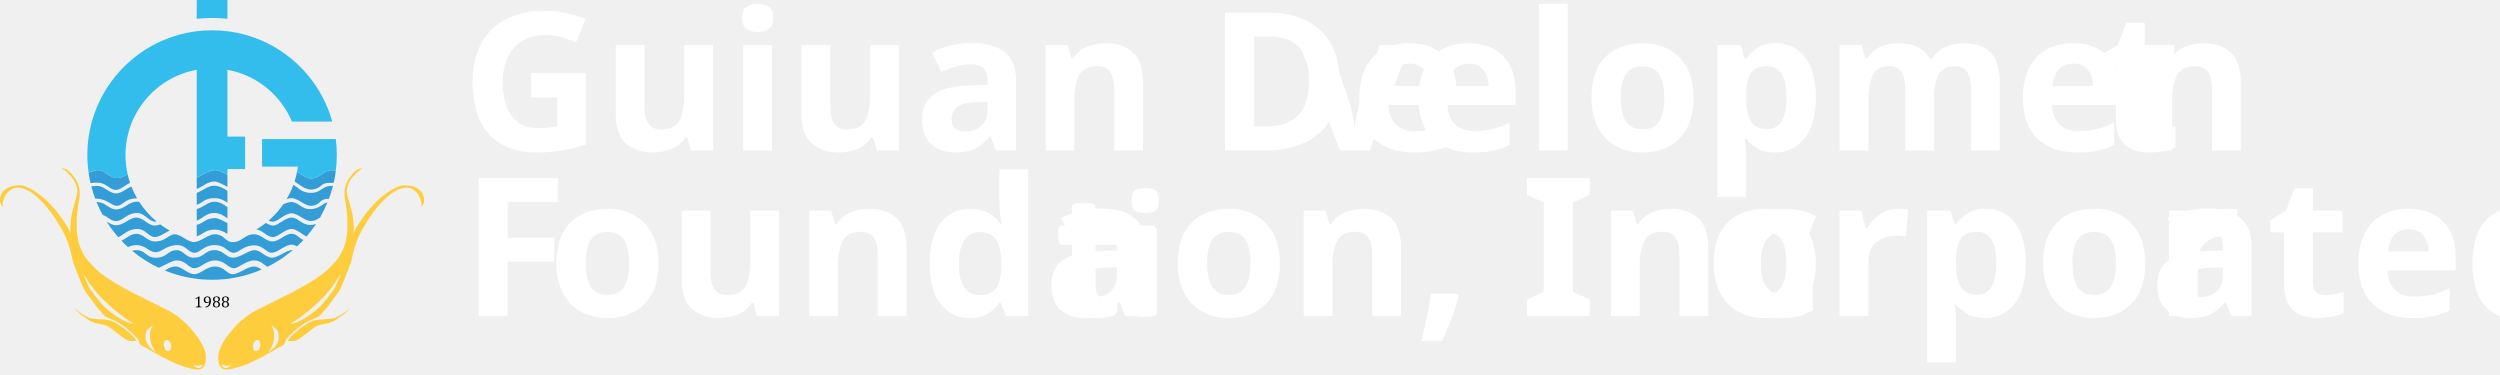
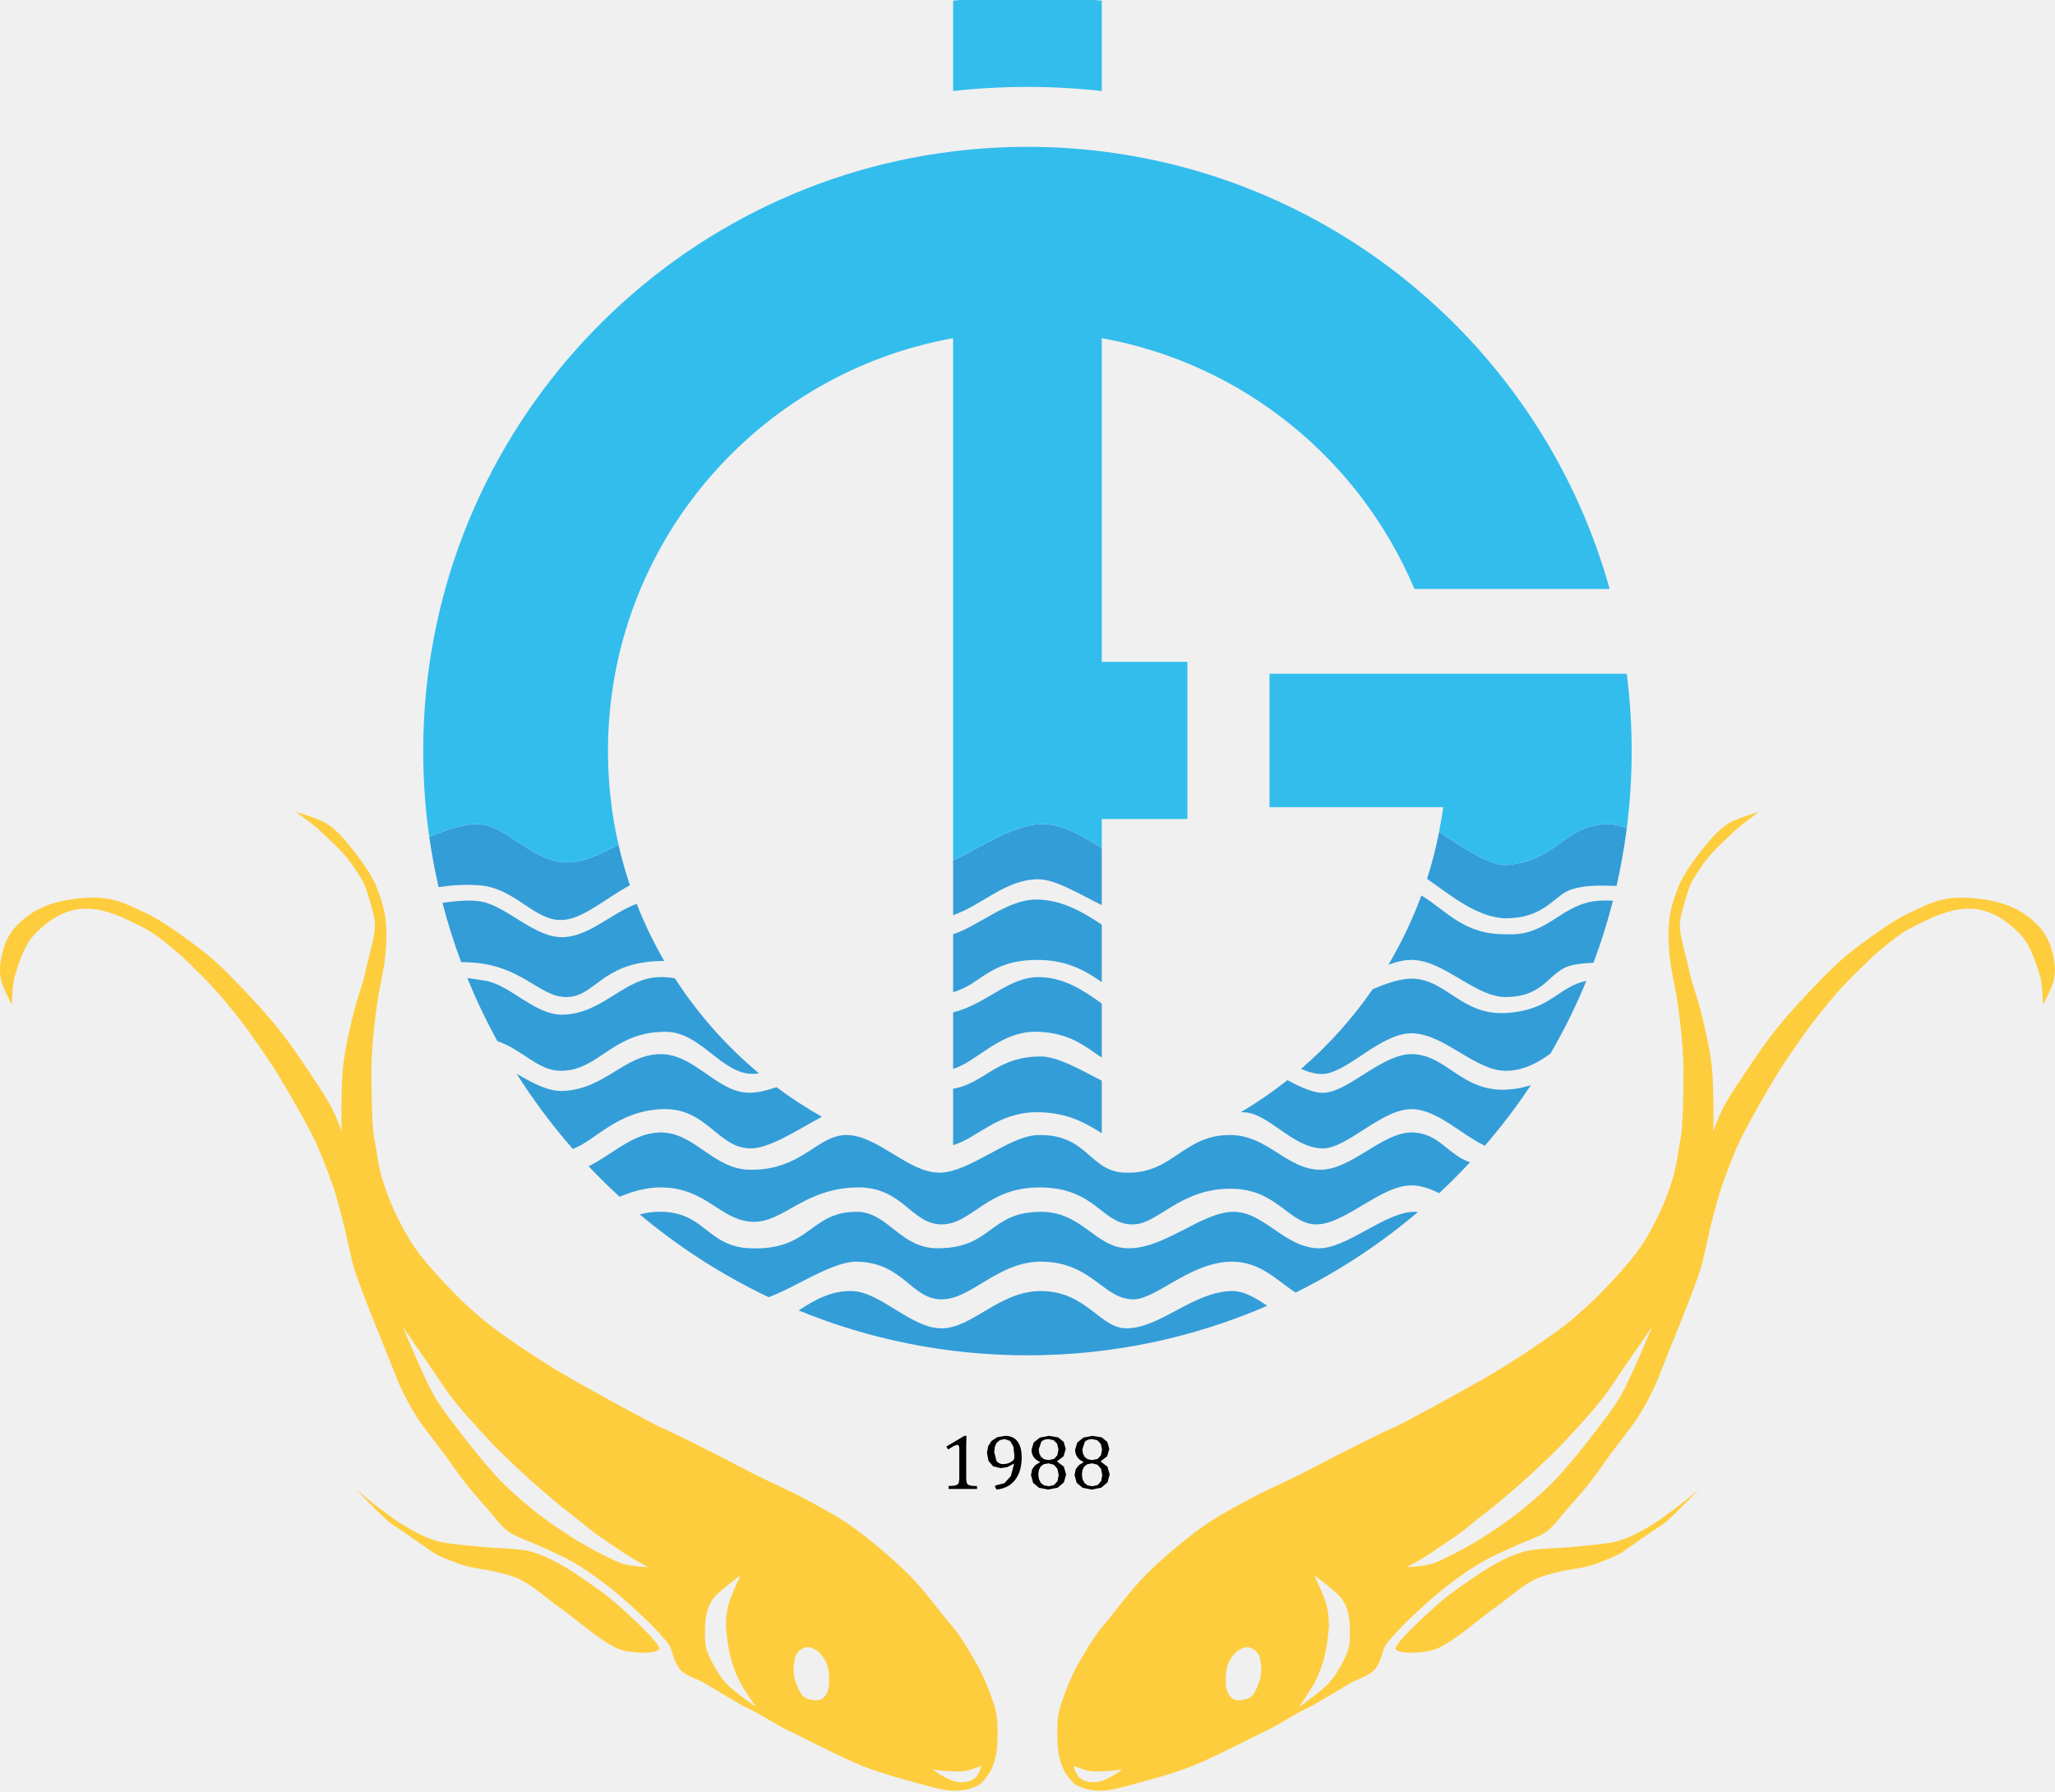
- <svg xmlns="http://www.w3.org/2000/svg" width="100%" height="100%" viewBox="0 0 414 62" version="1.1" xml:space="preserve" style="fill-rule:evenodd;clip-rule:evenodd;stroke-linejoin:round;stroke-miterlimit:2;">
-   <g transform="matrix(1,0,0,1,-490.2505,-116.0252)">
-     <g transform="matrix(0.133399,0,0,0.133399,1774.628,65.64752)">
+ <svg xmlns="http://www.w3.org/2000/svg" width="100%" height="100%" viewBox="0 0 1630 1421" version="1.1" xml:space="preserve" style="fill-rule:evenodd;clip-rule:evenodd;stroke-linejoin:round;stroke-miterlimit:2;">
+   <g transform="matrix(1,0,0,1,-308.608,-771.2789)">
+     <g transform="matrix(3.095207,0,0,3.095207,30109.588,-397.617)">
      <g transform="matrix(0.847242,0,0,0.847242,90.12669,117.1902)">
        <g transform="matrix(0.262265,0,0,0.262265,-11681.949,264.0042)">
          <path d="M2492.326,1982C2501.657,1975.476 2511.217,1969.217 2521.244,1963.826C2532.164,1957.956 2546.927,1951.748 2557.842,1946.778C2567.426,1942.416 2576.836,1939.51 2586.736,1934.01C2596.48,1928.597 2604.813,1916.335 2613.024,1907C2620.847,1898.106 2631.337,1886.372 2639.863,1875.541C2648.627,1864.406 2656.944,1851.911 2665.611,1840.188C2674.55,1828.098 2686.597,1813.491 2693.496,1803C2704.922,1785.627 2714.513,1766.894 2721.863,1747.442C2729.975,1725.971 2753.977,1669.446 2766,1634.372C2771.962,1616.98 2776.147,1591.726 2780.814,1574.101C2784.854,1558.844 2788.598,1543.455 2794,1528.625C2800.364,1511.154 2808.898,1488.216 2819,1469.275C2830.167,1448.338 2849.833,1413.736 2861,1396.523C2868.158,1385.49 2885.239,1360.421 2896.905,1345C2907.63,1330.825 2925.886,1308.377 2942.446,1291.995C2950.9,1283.633 2964.459,1270.068 2973.718,1262.235C2981.295,1255.825 2990.003,1248.681 2998.715,1242.677C3008.928,1235.638 3026.501,1227.448 3036.715,1223.002C3044.147,1219.767 3056.51,1215.595 3065.146,1214.428C3072.889,1213.381 3080.947,1213.008 3088.63,1214.428C3096.366,1215.857 3104.646,1218.932 3111.559,1223.002C3118.637,1227.168 3125.945,1232.751 3131,1237.639C3135.382,1241.877 3139.76,1246.372 3143.108,1251.519C3146.632,1256.936 3149.545,1263.751 3152.143,1270.143C3154.885,1276.889 3157.321,1284.636 3159.559,1291.995C3162.131,1300.449 3162.568,1324.293 3162.568,1324.293C3162.568,1324.293 3173.283,1305.054 3175.426,1294.711C3177.569,1284.368 3175.784,1272.067 3173.139,1262.235C3170.56,1252.646 3166.06,1243.227 3159.559,1235.72C3152.536,1227.61 3141.795,1218.918 3131,1213.57C3119.81,1208.027 3105.821,1204.267 3092.56,1202.459C3078.977,1200.608 3063.596,1199.774 3049.503,1202.459C3035.409,1205.145 3021.345,1212.286 3007.999,1218.571C2994.358,1224.994 2980.264,1234.593 2967.231,1243.859C2953.065,1253.93 2936.638,1266.016 2923,1279C2905.295,1295.857 2878.333,1324.333 2861,1345C2845.661,1363.289 2831.854,1383.615 2819,1403C2812.878,1412.232 2801.441,1428.557 2794,1442.849C2786.2,1457.831 2782.534,1470.578 2782.534,1470.578C2782.534,1470.578 2783.228,1419.676 2780.814,1396.523C2778.529,1374.607 2772.622,1350.165 2768.049,1331.664C2764.177,1315.993 2758.36,1302.051 2755.094,1286.847C2751.484,1270.043 2744.921,1249.254 2744,1235.72C2743.308,1225.548 2746.839,1214.687 2749.567,1205.643C2752.177,1196.992 2754.258,1188.338 2758.668,1180.643C2763.406,1172.373 2770.67,1161.379 2778,1152.769C2786.068,1143.292 2797.512,1132.824 2807.075,1123.78C2815.759,1115.566 2835.376,1101.757 2835.376,1101.757C2835.376,1101.757 2811.697,1108.731 2802.89,1113.442C2795.173,1117.569 2788.57,1123.685 2782.534,1130.022C2775.164,1137.761 2765.09,1150.887 2758.668,1159.875C2753.205,1167.519 2747.849,1175.842 2744,1183.946C2740.987,1190.29 2733.926,1209.519 2732,1223.002C2730,1237.003 2730.667,1254.272 2732,1267.953C2733.32,1281.501 2738.063,1303.063 2739.276,1310.085C2741.743,1322.08 2747.968,1369.101 2747.956,1398.921C2747.943,1433.264 2747.188,1472.436 2744,1482C2743.578,1483.265 2740.031,1510.671 2736,1523.476C2732.108,1535.839 2727.55,1549.147 2721.863,1561.371C2715.696,1574.625 2708.352,1589.14 2699,1603C2687.437,1620.137 2662.787,1646.658 2649.62,1659.824C2640.899,1668.546 2625.765,1682.277 2613.024,1692.547C2599.754,1703.243 2559.605,1730.567 2531.536,1747.442C2498.698,1767.185 2417.373,1810.657 2416,1811C2410.894,1812.277 2361.196,1837.024 2314.696,1861.357C2286.931,1875.885 2269.895,1882.361 2249.279,1893.469C2229.4,1904.179 2209.252,1914.705 2191,1928C2170.743,1942.755 2146.406,1963.333 2127.739,1982C2109.882,1999.857 2090.963,2026.494 2079,2040C2065.442,2055.307 2046,2091.711 2046,2091.711C2046,2091.711 2028.873,2126.92 2026.707,2145.968C2025.521,2156.393 2025.658,2173.143 2026.707,2183.149C2027.53,2191.006 2029.965,2199.488 2033,2206C2035.834,2212.081 2041.418,2218.719 2044.918,2222.219C2047.337,2224.638 2054,2227 2054,2227C2054,2227 2064.394,2231.388 2079,2230.617C2087.469,2230.17 2099.349,2227.212 2109.271,2224.459C2126.461,2219.689 2158.55,2211.461 2182.141,2202C2208.929,2191.257 2264.342,2162.176 2270,2160C2274.044,2158.444 2306.57,2138.314 2314.696,2135.267C2318.267,2133.928 2350.955,2114.498 2363.3,2106.915C2371.526,2101.862 2383.974,2099.142 2391.206,2091.711C2398.439,2084.28 2400.42,2072.071 2403.124,2065.313C2404.596,2061.635 2408.507,2057.698 2411.517,2054.145C2415.091,2049.927 2420.077,2044.58 2424.571,2040C2429.24,2035.241 2434.445,2030.285 2439.536,2025.591C2445.954,2019.674 2454.954,2011.206 2463.079,2004.497C2471.877,1997.232 2482.632,1988.779 2492.326,1982ZM2460.558,1968.172C2451.843,1971.671 2428.828,1973 2428.828,1973C2428.828,1973 2447.972,1962.637 2456.834,1956.471C2465.696,1950.304 2477.221,1942.912 2487.082,1936C2496.837,1929.162 2507.89,1919.188 2518.541,1911.188C2529.284,1903.12 2547.844,1887.374 2561.254,1875.541C2574.18,1864.135 2589.004,1849.963 2599,1840.188C2606.674,1832.685 2614.038,1824.862 2621.23,1816.895C2630.321,1806.826 2643.466,1792.719 2653.544,1779.774C2663.752,1766.664 2672.86,1752.097 2682.478,1738.231C2692.196,1724.221 2711.85,1695.713 2711.85,1695.713C2711.85,1695.713 2687.539,1754.332 2676.231,1774.213C2667.664,1789.275 2655.295,1804.861 2644,1819.574C2632.229,1834.906 2619.398,1850.871 2605.607,1866.205C2592.174,1881.14 2576.189,1894.87 2561.254,1907C2546.916,1918.646 2530.637,1929.699 2516,1938.984C2499.926,1949.179 2474.253,1962.672 2460.558,1968.172ZM2416,2067.105C2418.045,2073.24 2448.512,2072.944 2463.079,2067.105C2473.16,2063.063 2485.526,2054.326 2497.804,2044.914C2509.884,2035.654 2521.88,2025.74 2531.536,2019C2547.608,2007.781 2562.045,1993.421 2579.901,1985.558C2586.428,1982.683 2596.92,1980.059 2605.607,1977.974C2615.601,1975.577 2631.083,1974.086 2639.863,1971.173C2643.029,1970.122 2646.579,1969.698 2649.62,1968.172C2654.124,1965.911 2665.126,1962.502 2672.349,1958.568C2679.746,1954.54 2687.417,1948.479 2694,1944C2699.975,1939.935 2705.813,1935.666 2711.85,1931.694C2718.183,1927.527 2725.126,1923.204 2730.959,1917.959C2739.984,1909.843 2766,1883 2766,1883C2766,1883 2746.421,1899.557 2736,1907C2725.5,1914.5 2722.189,1917.451 2714.873,1922.064C2707.206,1926.897 2694.639,1933.91 2690,1936C2684.08,1938.667 2675.298,1942.469 2667.48,1944C2656.018,1946.244 2636.678,1947.931 2621.23,1949.465C2604.986,1951.077 2583.385,1951.086 2570.013,1953.675C2559.821,1955.649 2550.2,1959.316 2541,1963.826C2530.159,1969.139 2516.233,1977.538 2504.967,1985.558C2496.681,1991.456 2485.283,1998.76 2474.635,2007.254C2463.26,2016.327 2452.659,2026.623 2445,2033.643C2434.119,2043.616 2414.709,2063.231 2416,2067.105ZM2356.35,2080.107C2351.789,2089.259 2345.463,2099.638 2338.833,2106.915C2330.818,2115.714 2304.906,2133.794 2304.906,2133.794C2304.906,2133.794 2317.867,2114.747 2322.193,2106.915C2325.723,2100.526 2328.577,2093.442 2330.866,2086.807C2333.076,2080.397 2334.655,2073.765 2335.922,2067.105C2337.25,2060.122 2338.286,2050.942 2338.833,2044.914C2339.616,2036.29 2338.629,2027.508 2337.02,2019C2335.215,2009.449 2322.193,1982 2322.193,1982C2322.193,1982 2343.001,1997.788 2349.71,2004.497C2364.533,2019.32 2363.12,2039.351 2363.3,2052C2363.474,2064.294 2360.779,2071.221 2356.35,2080.107ZM2229,2125.142C2224.011,2122.569 2220.203,2114.582 2220.203,2106.915C2220.203,2105.4 2219.914,2100.473 2220.203,2097.271C2220.505,2093.92 2221.277,2089.404 2222.016,2086.807C2222.69,2084.44 2225.178,2078.627 2229.998,2073C2234.01,2068.314 2239.53,2066.077 2242.59,2065.313C2248.82,2063.756 2258.218,2070.133 2259.396,2077.467C2259.808,2080.034 2261.066,2085.296 2261.066,2089.269C2261.066,2093.507 2260.931,2098.583 2259.396,2102.893C2257.431,2108.406 2254.345,2118.642 2249.279,2122.35C2244.213,2126.058 2233.989,2127.714 2229,2125.142ZM2100.772,2206C2100.772,2206 2090.54,2214.493 2077.896,2219.12C2067.512,2222.92 2055.471,2220.839 2050,2214C2045.002,2207.752 2044.918,2202 2044.918,2202C2044.918,2202 2059.652,2208.464 2067.8,2208.495C2089.832,2208.578 2100.772,2206 2100.772,2206Z" style="fill:rgb(254,205,62);" />
        </g>
        <g transform="matrix(-0.262265,0,0,0.262265,-10637.384,264.0042)">
          <path d="M2492.326,1982C2501.657,1975.476 2511.217,1969.217 2521.244,1963.826C2532.164,1957.956 2546.927,1951.748 2557.842,1946.778C2567.426,1942.416 2576.836,1939.51 2586.736,1934.01C2596.48,1928.597 2604.813,1916.335 2613.024,1907C2620.847,1898.106 2631.337,1886.372 2639.863,1875.541C2648.627,1864.406 2656.944,1851.911 2665.611,1840.188C2674.55,1828.098 2686.597,1813.491 2693.496,1803C2704.922,1785.627 2714.513,1766.894 2721.863,1747.442C2729.975,1725.971 2753.977,1669.446 2766,1634.372C2771.962,1616.98 2776.147,1591.726 2780.814,1574.101C2784.854,1558.844 2788.598,1543.455 2794,1528.625C2800.364,1511.154 2808.898,1488.216 2819,1469.275C2830.167,1448.338 2849.833,1413.736 2861,1396.523C2868.158,1385.49 2885.239,1360.421 2896.905,1345C2907.63,1330.825 2925.886,1308.377 2942.446,1291.995C2950.9,1283.633 2964.459,1270.068 2973.718,1262.235C2981.295,1255.825 2990.003,1248.681 2998.715,1242.677C3008.928,1235.638 3026.501,1227.448 3036.715,1223.002C3044.147,1219.767 3056.51,1215.595 3065.146,1214.428C3072.889,1213.381 3080.947,1213.008 3088.63,1214.428C3096.366,1215.857 3104.646,1218.932 3111.559,1223.002C3118.637,1227.168 3125.945,1232.751 3131,1237.639C3135.382,1241.877 3139.76,1246.372 3143.108,1251.519C3146.632,1256.936 3149.545,1263.751 3152.143,1270.143C3154.885,1276.889 3157.321,1284.636 3159.559,1291.995C3162.131,1300.449 3162.568,1324.293 3162.568,1324.293C3162.568,1324.293 3173.283,1305.054 3175.426,1294.711C3177.569,1284.368 3175.784,1272.067 3173.139,1262.235C3170.56,1252.646 3166.06,1243.227 3159.559,1235.72C3152.536,1227.61 3141.795,1218.918 3131,1213.57C3119.81,1208.027 3105.821,1204.267 3092.56,1202.459C3078.977,1200.608 3063.596,1199.774 3049.503,1202.459C3035.409,1205.145 3021.345,1212.286 3007.999,1218.571C2994.358,1224.994 2980.264,1234.593 2967.231,1243.859C2953.065,1253.93 2936.638,1266.016 2923,1279C2905.295,1295.857 2878.333,1324.333 2861,1345C2845.661,1363.289 2831.854,1383.615 2819,1403C2812.878,1412.232 2801.441,1428.557 2794,1442.849C2786.2,1457.831 2782.534,1470.578 2782.534,1470.578C2782.534,1470.578 2783.228,1419.676 2780.814,1396.523C2778.529,1374.607 2772.622,1350.165 2768.049,1331.664C2764.177,1315.993 2758.36,1302.051 2755.094,1286.847C2751.484,1270.043 2744.921,1249.254 2744,1235.72C2743.308,1225.548 2746.839,1214.687 2749.567,1205.643C2752.177,1196.992 2754.258,1188.338 2758.668,1180.643C2763.406,1172.373 2770.67,1161.379 2778,1152.769C2786.068,1143.292 2797.512,1132.824 2807.075,1123.78C2815.759,1115.566 2835.376,1101.757 2835.376,1101.757C2835.376,1101.757 2811.697,1108.731 2802.89,1113.442C2795.173,1117.569 2788.57,1123.685 2782.534,1130.022C2775.164,1137.761 2765.09,1150.887 2758.668,1159.875C2753.205,1167.519 2747.849,1175.842 2744,1183.946C2740.987,1190.29 2733.926,1209.519 2732,1223.002C2730,1237.003 2730.667,1254.272 2732,1267.953C2733.32,1281.501 2738.063,1303.063 2739.276,1310.085C2741.743,1322.08 2747.968,1369.101 2747.956,1398.921C2747.943,1433.264 2747.188,1472.436 2744,1482C2743.578,1483.265 2740.031,1510.671 2736,1523.476C2732.108,1535.839 2727.55,1549.147 2721.863,1561.371C2715.696,1574.625 2708.352,1589.14 2699,1603C2687.437,1620.137 2662.787,1646.658 2649.62,1659.824C2640.899,1668.546 2625.765,1682.277 2613.024,1692.547C2599.754,1703.243 2559.605,1730.567 2531.536,1747.442C2498.698,1767.185 2417.373,1810.657 2416,1811C2410.894,1812.277 2361.196,1837.024 2314.696,1861.357C2286.931,1875.885 2269.895,1882.361 2249.279,1893.469C2229.4,1904.179 2209.252,1914.705 2191,1928C2170.743,1942.755 2146.406,1963.333 2127.739,1982C2109.882,1999.857 2090.963,2026.494 2079,2040C2065.442,2055.307 2046,2091.711 2046,2091.711C2046,2091.711 2028.873,2126.92 2026.707,2145.968C2025.521,2156.393 2025.658,2173.143 2026.707,2183.149C2027.53,2191.006 2029.965,2199.488 2033,2206C2035.834,2212.081 2041.418,2218.719 2044.918,2222.219C2047.337,2224.638 2054,2227 2054,2227C2054,2227 2064.394,2231.388 2079,2230.617C2087.469,2230.17 2099.349,2227.212 2109.271,2224.459C2126.461,2219.689 2158.55,2211.461 2182.141,2202C2208.929,2191.257 2264.342,2162.176 2270,2160C2274.044,2158.444 2306.57,2138.314 2314.696,2135.267C2318.267,2133.928 2350.955,2114.498 2363.3,2106.915C2371.526,2101.862 2383.974,2099.142 2391.206,2091.711C2398.439,2084.28 2400.42,2072.071 2403.124,2065.313C2404.596,2061.635 2408.507,2057.698 2411.517,2054.145C2415.091,2049.927 2420.077,2044.58 2424.571,2040C2429.24,2035.241 2434.445,2030.285 2439.536,2025.591C2445.954,2019.674 2454.954,2011.206 2463.079,2004.497C2471.877,1997.232 2482.632,1988.779 2492.326,1982ZM2460.558,1968.172C2451.843,1971.671 2428.828,1973 2428.828,1973C2428.828,1973 2447.972,1962.637 2456.834,1956.471C2465.696,1950.304 2477.221,1942.912 2487.082,1936C2496.837,1929.162 2507.89,1919.188 2518.541,1911.188C2529.284,1903.12 2547.844,1887.374 2561.254,1875.541C2574.18,1864.135 2589.004,1849.963 2599,1840.188C2606.674,1832.685 2614.038,1824.862 2621.23,1816.895C2630.321,1806.826 2643.466,1792.719 2653.544,1779.774C2663.752,1766.664 2672.86,1752.097 2682.478,1738.231C2692.196,1724.221 2711.85,1695.713 2711.85,1695.713C2711.85,1695.713 2687.539,1754.332 2676.231,1774.213C2667.664,1789.275 2655.295,1804.861 2644,1819.574C2632.229,1834.906 2619.398,1850.871 2605.607,1866.205C2592.174,1881.14 2576.189,1894.87 2561.254,1907C2546.916,1918.646 2530.637,1929.699 2516,1938.984C2499.926,1949.179 2474.253,1962.672 2460.558,1968.172ZM2416,2067.105C2418.045,2073.24 2448.512,2072.944 2463.079,2067.105C2473.16,2063.063 2485.526,2054.326 2497.804,2044.914C2509.884,2035.654 2521.88,2025.74 2531.536,2019C2547.608,2007.781 2562.045,1993.421 2579.901,1985.558C2586.428,1982.683 2596.92,1980.059 2605.607,1977.974C2615.601,1975.577 2631.083,1974.086 2639.863,1971.173C2643.029,1970.122 2646.579,1969.698 2649.62,1968.172C2654.124,1965.911 2665.126,1962.502 2672.349,1958.568C2679.746,1954.54 2687.417,1948.479 2694,1944C2699.975,1939.935 2705.813,1935.666 2711.85,1931.694C2718.183,1927.527 2725.126,1923.204 2730.959,1917.959C2739.984,1909.843 2766,1883 2766,1883C2766,1883 2746.421,1899.557 2736,1907C2725.5,1914.5 2722.189,1917.451 2714.873,1922.064C2707.206,1926.897 2694.639,1933.91 2690,1936C2684.08,1938.667 2675.298,1942.469 2667.48,1944C2656.018,1946.244 2636.678,1947.931 2621.23,1949.465C2604.986,1951.077 2583.385,1951.086 2570.013,1953.675C2559.821,1955.649 2550.2,1959.316 2541,1963.826C2530.159,1969.139 2516.233,1977.538 2504.967,1985.558C2496.681,1991.456 2485.283,1998.76 2474.635,2007.254C2463.26,2016.327 2452.659,2026.623 2445,2033.643C2434.119,2043.616 2414.709,2063.231 2416,2067.105ZM2356.35,2080.107C2351.789,2089.259 2345.463,2099.638 2338.833,2106.915C2330.818,2115.714 2304.906,2133.794 2304.906,2133.794C2304.906,2133.794 2317.867,2114.747 2322.193,2106.915C2325.723,2100.526 2328.577,2093.442 2330.866,2086.807C2333.076,2080.397 2334.655,2073.765 2335.922,2067.105C2337.25,2060.122 2338.286,2050.942 2338.833,2044.914C2339.616,2036.29 2338.629,2027.508 2337.02,2019C2335.215,2009.449 2322.193,1982 2322.193,1982C2322.193,1982 2343.001,1997.788 2349.71,2004.497C2364.533,2019.32 2363.12,2039.351 2363.3,2052C2363.474,2064.294 2360.779,2071.221 2356.35,2080.107ZM2229,2125.142C2224.011,2122.569 2220.203,2114.582 2220.203,2106.915C2220.203,2105.4 2219.914,2100.473 2220.203,2097.271C2220.505,2093.92 2221.277,2089.404 2222.016,2086.807C2222.69,2084.44 2225.178,2078.627 2229.998,2073C2234.01,2068.314 2239.53,2066.077 2242.59,2065.313C2248.82,2063.756 2258.218,2070.133 2259.396,2077.467C2259.808,2080.034 2261.066,2085.296 2261.066,2089.269C2261.066,2093.507 2260.931,2098.583 2259.396,2102.893C2257.431,2108.406 2254.345,2118.642 2249.279,2122.35C2244.213,2126.058 2233.989,2127.714 2229,2125.142ZM2100.772,2206C2100.772,2206 2090.54,2214.493 2077.896,2219.12C2067.512,2222.92 2055.471,2220.839 2050,2214C2045.002,2207.752 2044.918,2202 2044.918,2202C2044.918,2202 2059.652,2208.464 2067.8,2208.495C2089.832,2208.578 2100.772,2206 2100.772,2206Z" style="fill:rgb(254,205,62);" />
        </g>
      </g>
      <g transform="matrix(0.847242,0,0,0.847242,86.91789,39.65139)">
        <g transform="matrix(0.262265,0,0,0.262265,-11615.876,330.8606)">
          <path d="M1668.207,1314.946L1668.207,1252.089C1703.267,1235.183 1741.654,1208.028 1774.705,1210.064C1796.369,1211.399 1817.695,1223.544 1839.667,1237.685L1839.667,1303.379C1812.967,1290.297 1786.261,1273.551 1766.27,1273.618C1728.314,1273.747 1700.716,1304.227 1668.207,1314.946ZM1668.207,1403.76L1668.207,1337.081C1698.514,1326.915 1731.225,1296.573 1764.522,1296.971C1794.382,1297.328 1818.736,1311.946 1839.667,1325.917L1839.667,1392.219C1821.632,1379.797 1800.571,1366.731 1766.27,1366.599C1709.784,1366.382 1700.508,1395.105 1668.207,1403.76ZM1668.207,1492.337L1668.207,1427.135C1707.064,1417.433 1731.338,1386.743 1766.27,1386.446C1795.64,1386.197 1819.231,1402.137 1839.667,1416.916L1839.667,1479.263C1820.742,1466.723 1803.397,1450.805 1766.27,1449.492C1722.499,1447.943 1697.215,1483.193 1668.207,1492.337ZM1668.207,1580.206L1668.207,1515.173C1704.504,1509.019 1717.92,1477.969 1769.182,1477.969C1788.901,1477.969 1815.026,1493.243 1839.667,1505.879L1839.667,1566.484C1822.002,1555.475 1801.315,1542.657 1766.27,1542.254C1719.337,1541.714 1696.461,1572.207 1668.207,1580.206ZM2214.809,1273.124C2220.484,1255.387 2225.161,1237.206 2228.776,1218.647C2254.077,1236.584 2288.64,1258.351 2305.878,1257.129C2366.789,1252.814 2372.094,1209.506 2425.749,1210.064C2430.76,1210.116 2437.419,1211.871 2445.138,1214.831C2442.263,1237.32 2438.315,1259.476 2433.346,1281.245C2412.979,1280.859 2399.496,1279.984 2382.369,1285.01C2361.148,1291.236 2352.353,1318.123 2306.022,1318.604C2305.801,1318.606 2305.578,1318.61 2305.355,1318.604C2272.494,1317.786 2242.129,1292.051 2214.809,1273.124ZM2429.228,1298.286C2423.003,1322.689 2415.489,1346.578 2406.763,1369.878C2397.661,1370.236 2389.351,1371.102 2382.369,1372.64C2354.674,1378.741 2352.353,1408.942 2306.022,1409.423C2270.689,1409.79 2235.814,1368.054 2198.435,1366.599C2189.872,1366.266 2180.277,1368.517 2170.245,1372.167C2185.232,1346.919 2197.987,1320.194 2208.238,1292.265C2236.641,1309.039 2256.618,1337.728 2306.022,1336.981C2351.786,1339.557 2366.142,1306.799 2404.46,1299.398C2411.211,1298.095 2419.743,1297.832 2429.228,1298.286ZM2398.576,1390.704C2386.627,1419.714 2372.776,1447.742 2357.179,1474.634C2342.399,1485.175 2326.462,1494.265 2306.022,1494.477C2270.689,1494.844 2235.814,1452.694 2198.435,1451.24C2163.164,1449.868 2125.549,1494.383 2096.915,1497.983C2088.726,1499.013 2079.378,1496.467 2069.505,1492.316C2100.797,1465.347 2128.604,1434.443 2152.153,1400.376C2168.757,1393.287 2185.053,1387.736 2198.435,1388.204C2237.666,1389.576 2254.812,1430.87 2306.022,1427.799C2357.844,1424.692 2365.244,1397.904 2398.576,1390.704ZM2334.554,1511.02C2318.307,1535.444 2300.561,1558.785 2281.447,1580.913C2254.359,1568.041 2227.135,1539.835 2198.435,1538.718C2163.164,1537.346 2122.872,1584.558 2094.017,1583.975C2058.694,1583.261 2031.935,1542.18 2002.126,1542.254C2001.412,1542.255 2000.702,1542.262 1999.999,1542.274C2018.787,1531.143 2036.759,1518.777 2053.802,1505.288C2069.553,1513.671 2084.734,1520.742 2096.915,1519.794C2125.549,1517.565 2164.036,1474.069 2198.435,1475.272C2237.666,1476.643 2254.77,1518.478 2306.022,1516.225C2316.762,1515.753 2326.078,1513.798 2334.554,1511.02ZM1283.584,1639.751C1271.253,1628.46 1259.33,1616.732 1247.838,1604.59C1274.096,1591.746 1298.48,1566.647 1329.177,1565.607C1369.643,1564.235 1390.753,1607.949 1433.603,1608.583C1495.037,1609.492 1511.713,1567.201 1546.966,1568.573C1582.22,1569.945 1617.113,1611.954 1652.264,1611.954C1687.414,1611.954 1732.157,1569.341 1766.27,1568.573C1824.879,1567.254 1825.019,1612.483 1869.084,1611.954C1922.402,1612.781 1934.217,1567.427 1989.391,1568.573C2031.386,1569.446 2053.673,1608.606 2091.86,1608.583C2128.238,1608.56 2164.036,1564.404 2198.435,1565.607C2228.989,1566.675 2237.739,1590.565 2264.325,1600.018C2252.894,1612.313 2241.024,1624.196 2228.741,1635.64C2218.787,1630.63 2208.705,1627.026 2198.435,1626.627C2163.164,1625.254 2121.652,1670.444 2088.487,1671.612C2056.238,1672.749 2043.106,1631.986 1991.501,1630.532C1931.218,1628.833 1905.396,1670.601 1876.771,1671.612C1839.741,1672.921 1834.027,1629.647 1769.182,1628.978C1706.801,1628.336 1690.111,1671.612 1654.961,1671.612C1619.81,1671.612 1610.392,1628.179 1557.61,1628.978C1496.186,1629.909 1472.52,1669.714 1437.288,1668.618C1399.734,1667.449 1384.043,1629.433 1331.712,1628.978C1314.496,1628.829 1298.508,1633.534 1283.584,1639.751ZM1455.546,1755.579C1401.89,1730.089 1351.999,1697.943 1306.943,1660.21C1313.243,1658.474 1319.762,1657.338 1326.588,1657.102C1381.887,1655.191 1382.989,1696.929 1433.603,1699.154C1504.416,1702.266 1502.585,1656.614 1557.61,1657.102C1592.889,1657.415 1607.494,1699.249 1650.239,1699.154C1713.999,1699.012 1708.955,1657.443 1769.182,1657.102C1816.839,1656.832 1832.026,1698.126 1869.084,1699.154C1911.868,1700.341 1954.934,1657.102 1991.501,1657.102C2026.738,1657.102 2049.716,1697.472 2088.487,1699.154C2122.211,1700.617 2167.326,1655.899 2201.725,1657.102C2202.644,1657.134 2203.549,1657.184 2204.441,1657.251C2161.561,1693.641 2114.228,1724.94 2063.378,1750.209C2043.89,1738.655 2023.913,1714.375 1989.391,1714.607C1942.471,1714.923 1902.715,1757.586 1876.771,1758.057C1841.877,1758.691 1829.576,1716.309 1772.216,1714.607C1720.824,1713.082 1690.111,1758.057 1654.961,1758.057C1619.81,1758.057 1611.4,1715.926 1557.61,1714.607C1529.481,1713.918 1488.808,1743.116 1455.546,1755.579ZM2030.581,1765.455C1945.758,1802.226 1852.21,1822.612 1753.937,1822.612C1660.598,1822.612 1571.521,1804.221 1490.134,1770.868C1508.087,1758.895 1527.88,1747.772 1551.914,1748.474C1584.486,1749.425 1619.81,1791.501 1654.961,1791.501C1690.111,1791.501 1721.85,1748.452 1769.182,1748.474C1822.509,1748.498 1837.406,1792.238 1869.084,1791.501C1907.73,1790.602 1945.572,1749.284 1989.391,1748.474C2004.145,1748.201 2017.473,1756.819 2030.581,1765.455ZM1229.619,1584.583C1205.845,1557.442 1184.143,1528.442 1164.759,1497.831C1182.729,1508.337 1201.27,1518.717 1219.304,1517.698C1267.045,1515.001 1288.754,1476.642 1329.177,1475.272C1369.643,1473.9 1396.048,1520.235 1433.603,1519.794C1443.191,1519.681 1453.665,1517.131 1464.534,1513.339C1481.191,1525.802 1498.677,1537.216 1516.893,1547.485C1487.935,1563.16 1455.776,1584.665 1433.603,1583.975C1396.048,1582.806 1383.493,1536.16 1331.712,1538.718C1279.982,1541.274 1256.149,1574.848 1229.619,1584.583ZM1142.566,1460.227C1129.695,1436.768 1118.134,1412.49 1107.984,1387.491C1109.833,1387.637 1127.767,1390.372 1129.479,1390.704C1159.143,1396.465 1186.494,1431.098 1219.304,1429.741C1264.942,1427.853 1288.745,1387.51 1329.177,1386.446C1335.473,1386.281 1341.493,1386.766 1347.28,1387.746C1373.948,1429.031 1406.73,1466.005 1444.342,1497.381C1441.903,1497.738 1439.547,1497.947 1437.288,1497.983C1401.352,1498.568 1377.169,1449.492 1336.703,1449.492C1274.534,1449.492 1260.241,1494.477 1215.648,1494.477C1189.438,1494.477 1171.531,1470 1142.566,1460.227ZM1100.875,1369.247C1092.544,1346.938 1085.325,1324.089 1079.283,1300.767C1095.649,1298.391 1112.773,1297.11 1124.553,1299.398C1154.217,1305.16 1186.508,1342.015 1219.304,1340.352C1249.018,1338.845 1273.899,1312.973 1303.291,1301.9C1312.257,1324.797 1322.919,1346.846 1335.122,1367.893C1332.354,1367.829 1329.511,1367.861 1326.588,1368.002C1261.831,1371.109 1255.233,1409.423 1222.055,1409.423C1190.82,1409.423 1171.227,1372.649 1111.177,1369.436C1107.647,1369.247 1104.211,1369.19 1100.875,1369.247ZM1074.86,1282.692C1070.475,1263.671 1066.87,1244.353 1064.08,1224.774C1082.949,1216.78 1106.206,1208.89 1122.396,1210.064C1154.597,1212.398 1184.161,1255.456 1225.213,1254.163C1243.309,1253.593 1262.474,1244.28 1282.308,1233.817C1285.938,1249.7 1290.35,1265.286 1295.502,1280.533C1265.793,1296.49 1240.286,1320.595 1215.648,1320.595C1184.414,1320.595 1162.813,1283.843 1122.396,1280.63C1105.185,1279.262 1088.833,1280.504 1074.86,1282.692Z" style="fill:rgb(51,157,216);" />
        </g>
        <g transform="matrix(0.255763,0,0,0.255763,-11594.727,369.5857)">
          <path d="M1008.444,1104.501C1003.718,1071.334 1001.273,1037.437 1001.273,1002.972C1001.273,638.353 1274.958,337.152 1627.93,293.77C1656.74,290.229 1686.079,288.405 1715.84,288.405C1745.601,288.405 1774.939,290.229 1803.75,293.77C2092.432,329.251 2328.08,537.187 2404.344,811.228L2173.429,811.228C2109.319,658.577 1971.014,544.653 1803.75,514.689L1803.75,897.454L1905.042,897.454L1905.042,1083.318L1803.75,1083.318L1803.75,1117.741C1781.219,1103.241 1759.351,1090.787 1737.136,1089.418C1703.244,1087.33 1663.881,1115.176 1627.93,1132.511L1627.93,514.69C1396.017,556.235 1219.777,759.184 1219.777,1002.972C1219.777,1041.056 1224.078,1078.144 1232.22,1113.775C1211.882,1124.503 1192.229,1134.053 1173.674,1134.638C1131.578,1135.964 1101.262,1091.812 1068.242,1089.418C1051.641,1088.215 1027.792,1096.305 1008.444,1104.501ZM2202.751,1098.219C2204.612,1088.666 2206.199,1079.015 2207.502,1069.275L2002.122,1069.275L2002.122,911.497L2424.595,911.497C2428.43,941.451 2430.407,971.983 2430.407,1002.972C2430.407,1033.913 2428.436,1064.397 2424.613,1094.306C2416.698,1091.271 2409.87,1089.472 2404.731,1089.418C2349.713,1088.846 2344.272,1133.255 2281.813,1137.68C2264.137,1138.932 2228.695,1116.613 2202.751,1098.219ZM1627.93,222.414L1627.93,115.527C1630.671,115.258 1633.415,115.002 1636.163,114.758L1795.516,114.758C1798.264,115.002 1801.009,115.258 1803.75,115.527L1803.75,222.414C1774.888,219.193 1745.555,217.54 1715.84,217.54C1686.124,217.54 1656.792,219.193 1627.93,222.414Z" style="fill:rgb(51,189,237);" />
        </g>
      </g>
      <g transform="matrix(0.847242,0,0,0.847242,106.8095,39.65139)">
        <g>
          <g transform="matrix(0.222083,0,0,0.222083,-11554.403,417.8061)">
            <g transform="matrix(107.2392,0,0,107.2392,1569.04,1942.836)">
              <path d="M0.339,-0.127L0.343,-0.085L0.354,-0.061L0.377,-0.047L0.415,-0.039L0.476,-0.036L0.476,-0L0.115,-0L0.115,-0.036L0.192,-0.042L0.228,-0.055L0.245,-0.078L0.251,-0.127L0.251,-0.523L0.244,-0.552L0.224,-0.561L0.18,-0.545L0.108,-0.5L0.087,-0.538L0.315,-0.674L0.342,-0.674L0.339,-0.544L0.339,-0.127Z" style="fill-rule:nonzero;" />
            </g>
            <g transform="matrix(107.2392,0,0,107.2392,1628.42,1942.836)">
              <path d="M0.153,-0.019L0.153,-0.043L0.271,-0.073L0.352,-0.163L0.393,-0.318L0.388,-0.32L0.307,-0.277L0.221,-0.264L0.127,-0.288L0.068,-0.356L0.049,-0.458L0.063,-0.541L0.107,-0.61L0.179,-0.657L0.28,-0.674C0.342,-0.674 0.397,-0.655 0.436,-0.604C0.479,-0.547 0.49,-0.468 0.49,-0.4C0.49,-0.328 0.479,-0.255 0.45,-0.189C0.425,-0.133 0.39,-0.086 0.339,-0.051C0.289,-0.016 0.233,0.002 0.173,0.008L0.153,-0.019ZM0.254,-0.315L0.29,-0.318L0.323,-0.327L0.354,-0.343L0.382,-0.363L0.39,-0.374L0.395,-0.39L0.397,-0.422L0.384,-0.537L0.343,-0.609L0.274,-0.633L0.212,-0.62L0.171,-0.585L0.148,-0.533L0.141,-0.468L0.17,-0.355C0.191,-0.327 0.22,-0.315 0.254,-0.315Z" style="fill-rule:nonzero;" />
            </g>
            <g transform="matrix(107.2392,0,0,107.2392,1687.799,1942.836)">
              <path d="M0.387,-0.352L0.388,-0.346L0.471,-0.283L0.5,-0.184L0.472,-0.083L0.393,-0.016L0.271,0.008L0.157,-0.014L0.081,-0.077L0.054,-0.176L0.069,-0.25L0.107,-0.301L0.167,-0.338L0.166,-0.344C0.098,-0.374 0.061,-0.425 0.061,-0.5L0.089,-0.59L0.167,-0.652L0.28,-0.674L0.398,-0.655L0.47,-0.597L0.495,-0.508L0.468,-0.415L0.387,-0.352ZM0.153,-0.504L0.16,-0.45L0.182,-0.406L0.221,-0.377L0.28,-0.366L0.348,-0.382L0.389,-0.428L0.403,-0.499L0.387,-0.573L0.343,-0.618L0.279,-0.633C0.245,-0.633 0.21,-0.625 0.185,-0.599L0.153,-0.504ZM0.147,-0.184L0.155,-0.125L0.178,-0.077L0.219,-0.045L0.279,-0.034L0.348,-0.05L0.391,-0.099L0.406,-0.175L0.39,-0.256L0.345,-0.307L0.277,-0.325L0.216,-0.314L0.176,-0.284L0.154,-0.239L0.147,-0.184Z" style="fill-rule:nonzero;" />
            </g>
            <g transform="matrix(107.2392,0,0,107.2392,1747.179,1942.836)">
              <path d="M0.387,-0.352L0.388,-0.346L0.471,-0.283L0.5,-0.184L0.472,-0.083L0.393,-0.016L0.271,0.008L0.157,-0.014L0.081,-0.077L0.054,-0.176L0.069,-0.25L0.107,-0.301L0.167,-0.338L0.166,-0.344C0.098,-0.374 0.061,-0.425 0.061,-0.5L0.089,-0.59L0.167,-0.652L0.28,-0.674L0.398,-0.655L0.47,-0.597L0.495,-0.508L0.468,-0.415L0.387,-0.352ZM0.153,-0.504L0.16,-0.45L0.182,-0.406L0.221,-0.377L0.28,-0.366L0.348,-0.382L0.389,-0.428L0.403,-0.499L0.387,-0.573L0.343,-0.618L0.279,-0.633C0.245,-0.633 0.21,-0.625 0.185,-0.599L0.153,-0.504ZM0.147,-0.184L0.155,-0.125L0.178,-0.077L0.219,-0.045L0.279,-0.034L0.348,-0.05L0.391,-0.099L0.406,-0.175L0.39,-0.256L0.345,-0.307L0.277,-0.325L0.216,-0.314L0.176,-0.284L0.154,-0.239L0.147,-0.184Z" style="fill-rule:nonzero;" />
            </g>
          </g>
        </g>
      </g>
    </g>
-     <g transform="matrix(0.290392,0,0,0.290392,-39.28603,-25.79329)">
-       <text x="2086.647px" y="574.227px" style="font-family:'Calibri-Bold', 'Calibri', sans-serif;font-weight:700;font-size:110.133px;fill:white;">Guiuan De<tspan x="2564.766px 2615.853px 2671.296px " y="574.227px 574.227px 574.227px ">vel</tspan>opmen<tspan x="3019.762px " y="574.227px ">t</tspan>
-       </text>
-       <g transform="matrix(110.1326,0,0,110.1326,2425.702,668.6484)">
-         <path d="M0.487,-0.469C0.5,-0.469 0.51,-0.466 0.515,-0.46C0.521,-0.454 0.523,-0.446 0.523,-0.435L0.523,-0.017C0.523,-0.013 0.522,-0.01 0.521,-0.008C0.519,-0.006 0.515,-0.004 0.511,-0.002C0.506,-0 0.5,0.001 0.492,0.002C0.484,0.003 0.474,0.003 0.462,0.003C0.45,0.003 0.44,0.003 0.432,0.002C0.424,0.001 0.418,-0 0.414,-0.002C0.409,-0.004 0.406,-0.006 0.404,-0.008C0.402,-0.01 0.401,-0.013 0.401,-0.017L0.401,-0.369L0.205,-0.369L0.205,-0.165C0.205,-0.141 0.209,-0.123 0.216,-0.111C0.224,-0.099 0.237,-0.093 0.256,-0.093C0.263,-0.093 0.269,-0.094 0.274,-0.095C0.279,-0.096 0.284,-0.097 0.288,-0.099C0.292,-0.1 0.295,-0.102 0.298,-0.103C0.301,-0.104 0.303,-0.104 0.306,-0.104C0.308,-0.104 0.309,-0.104 0.311,-0.103C0.313,-0.102 0.314,-0.099 0.315,-0.096C0.316,-0.093 0.317,-0.088 0.318,-0.082C0.319,-0.076 0.319,-0.069 0.319,-0.06C0.319,-0.045 0.319,-0.034 0.317,-0.027C0.315,-0.02 0.313,-0.014 0.31,-0.011C0.307,-0.008 0.303,-0.005 0.297,-0.002C0.291,0 0.284,0.002 0.277,0.004C0.269,0.006 0.261,0.007 0.252,0.008C0.243,0.009 0.234,0.01 0.225,0.01C0.2,0.01 0.179,0.007 0.161,0C0.143,-0.006 0.128,-0.015 0.117,-0.028C0.105,-0.041 0.096,-0.057 0.091,-0.077C0.085,-0.096 0.083,-0.119 0.083,-0.146L0.083,-0.369L0.03,-0.369C0.024,-0.369 0.019,-0.373 0.016,-0.381C0.013,-0.388 0.011,-0.401 0.011,-0.419C0.011,-0.428 0.012,-0.436 0.012,-0.443C0.013,-0.449 0.014,-0.455 0.016,-0.458C0.018,-0.462 0.02,-0.465 0.022,-0.466C0.025,-0.468 0.028,-0.469 0.031,-0.469L0.083,-0.469L0.083,-0.566C0.083,-0.569 0.083,-0.572 0.085,-0.575C0.087,-0.577 0.09,-0.58 0.095,-0.581C0.1,-0.583 0.106,-0.584 0.114,-0.585C0.122,-0.586 0.132,-0.586 0.144,-0.586C0.156,-0.586 0.166,-0.586 0.174,-0.585C0.182,-0.584 0.188,-0.583 0.192,-0.581C0.197,-0.58 0.2,-0.577 0.202,-0.575C0.204,-0.572 0.205,-0.569 0.205,-0.566L0.205,-0.469L0.487,-0.469ZM0.533,-0.6C0.533,-0.575 0.528,-0.558 0.518,-0.548C0.508,-0.539 0.489,-0.534 0.462,-0.534C0.434,-0.534 0.416,-0.539 0.406,-0.548C0.396,-0.557 0.392,-0.573 0.392,-0.597C0.392,-0.622 0.397,-0.639 0.406,-0.649C0.416,-0.658 0.435,-0.663 0.463,-0.663C0.49,-0.663 0.509,-0.658 0.519,-0.649C0.528,-0.64 0.533,-0.623 0.533,-0.6ZM0.339,-0.469" style="fill:white;fill-rule:nonzero;" />
-       </g>
-       <g transform="matrix(110.1326,0,0,110.1326,2425.702,668.6484)">
-             </g>
-       <g transform="matrix(110.1326,0,0,110.1326,2463.442,668.6484)">
-             </g>
-       <g transform="matrix(110.1326,0,0,110.1326,3253.901,668.6484)">
-             </g>
-       <text x="2086.647px" y="668.648px" style="font-family:'Calibri-Bold', 'Calibri', sans-serif;font-weight:700;font-size:110.133px;fill:white;">F<tspan x="2135.851px 2195.058px " y="668.648px 668.648px ">ou</tspan>nda<tspan x="2490.179px " y="668.648px ">o</tspan>n, Inc<tspan x="2795.786px 2854.994px " y="668.648px 668.648px ">or</tspan>por<tspan x="3049.177px 3102.523px 3139.359px 3194.802px " y="668.648px 668.648px 668.648px 668.648px ">ated</tspan>
-       </text>
-     </g>
  </g>
</svg>
